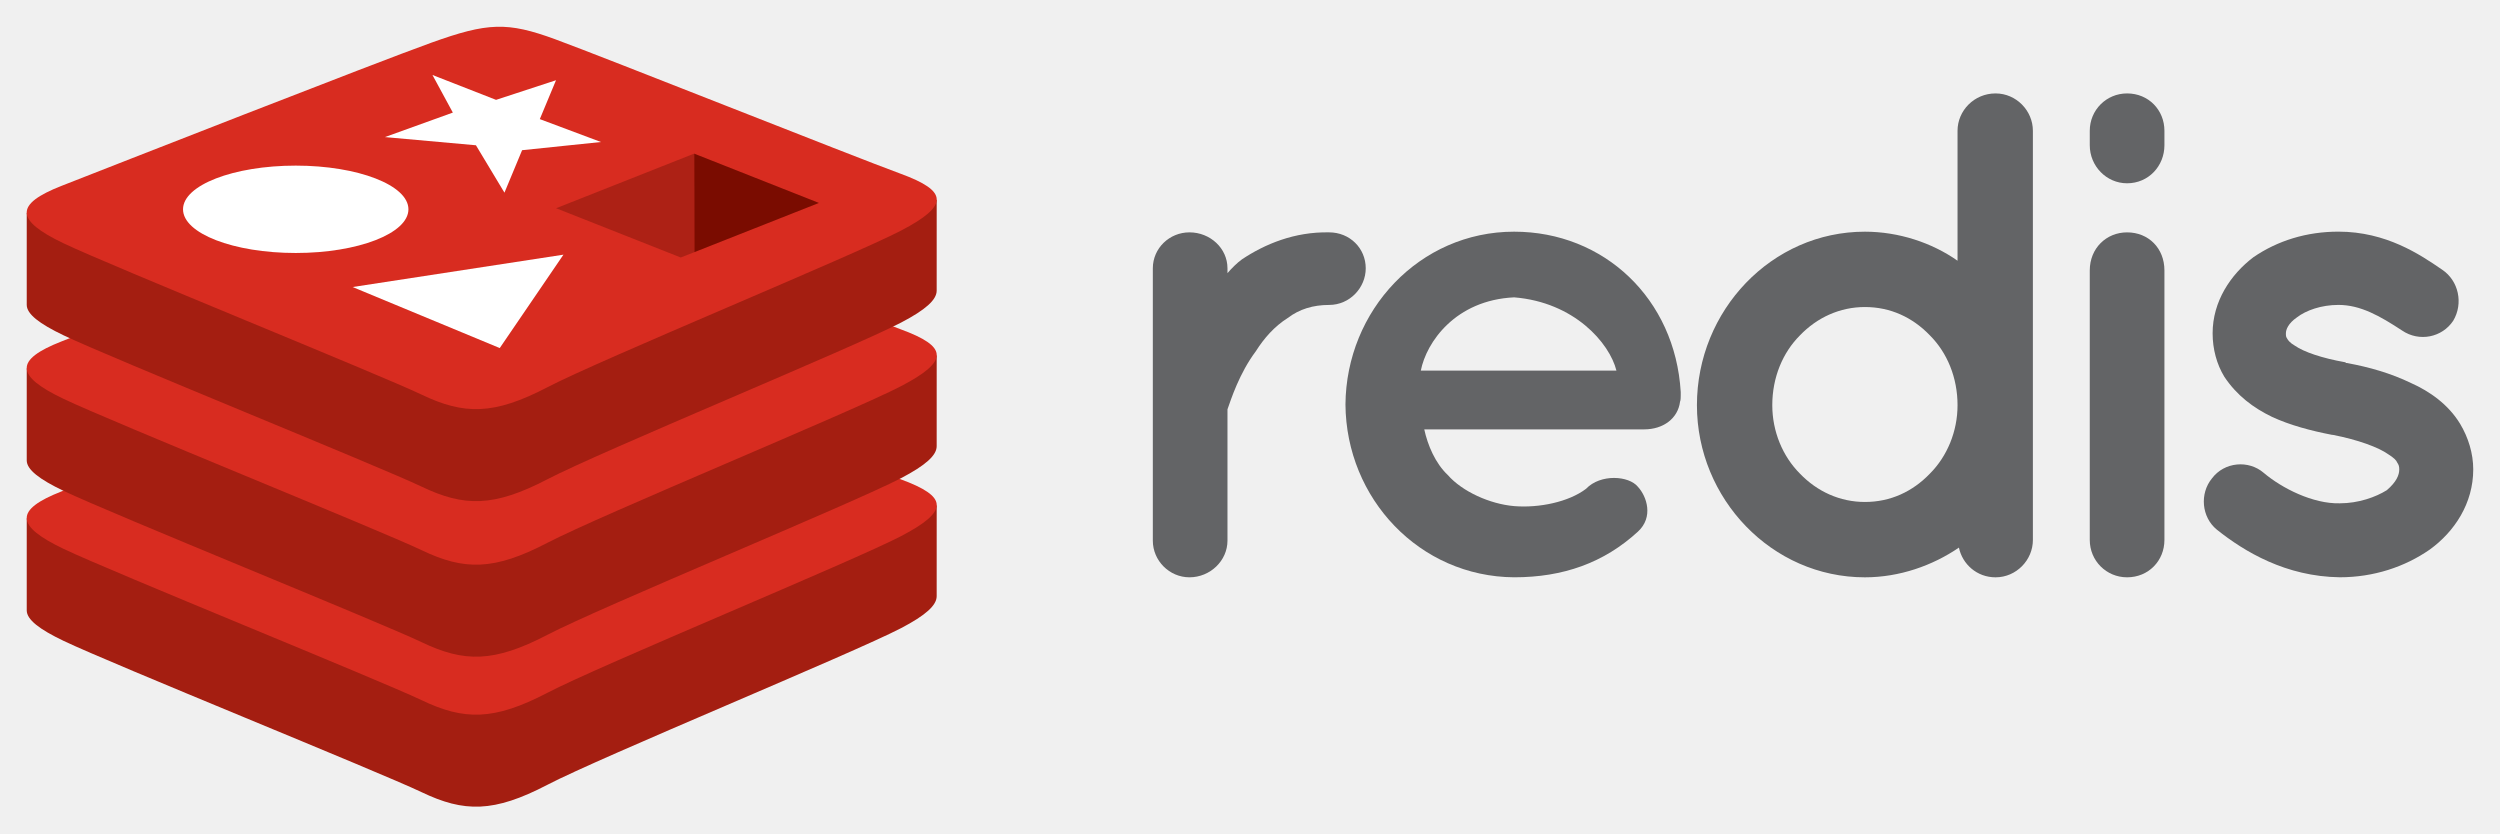
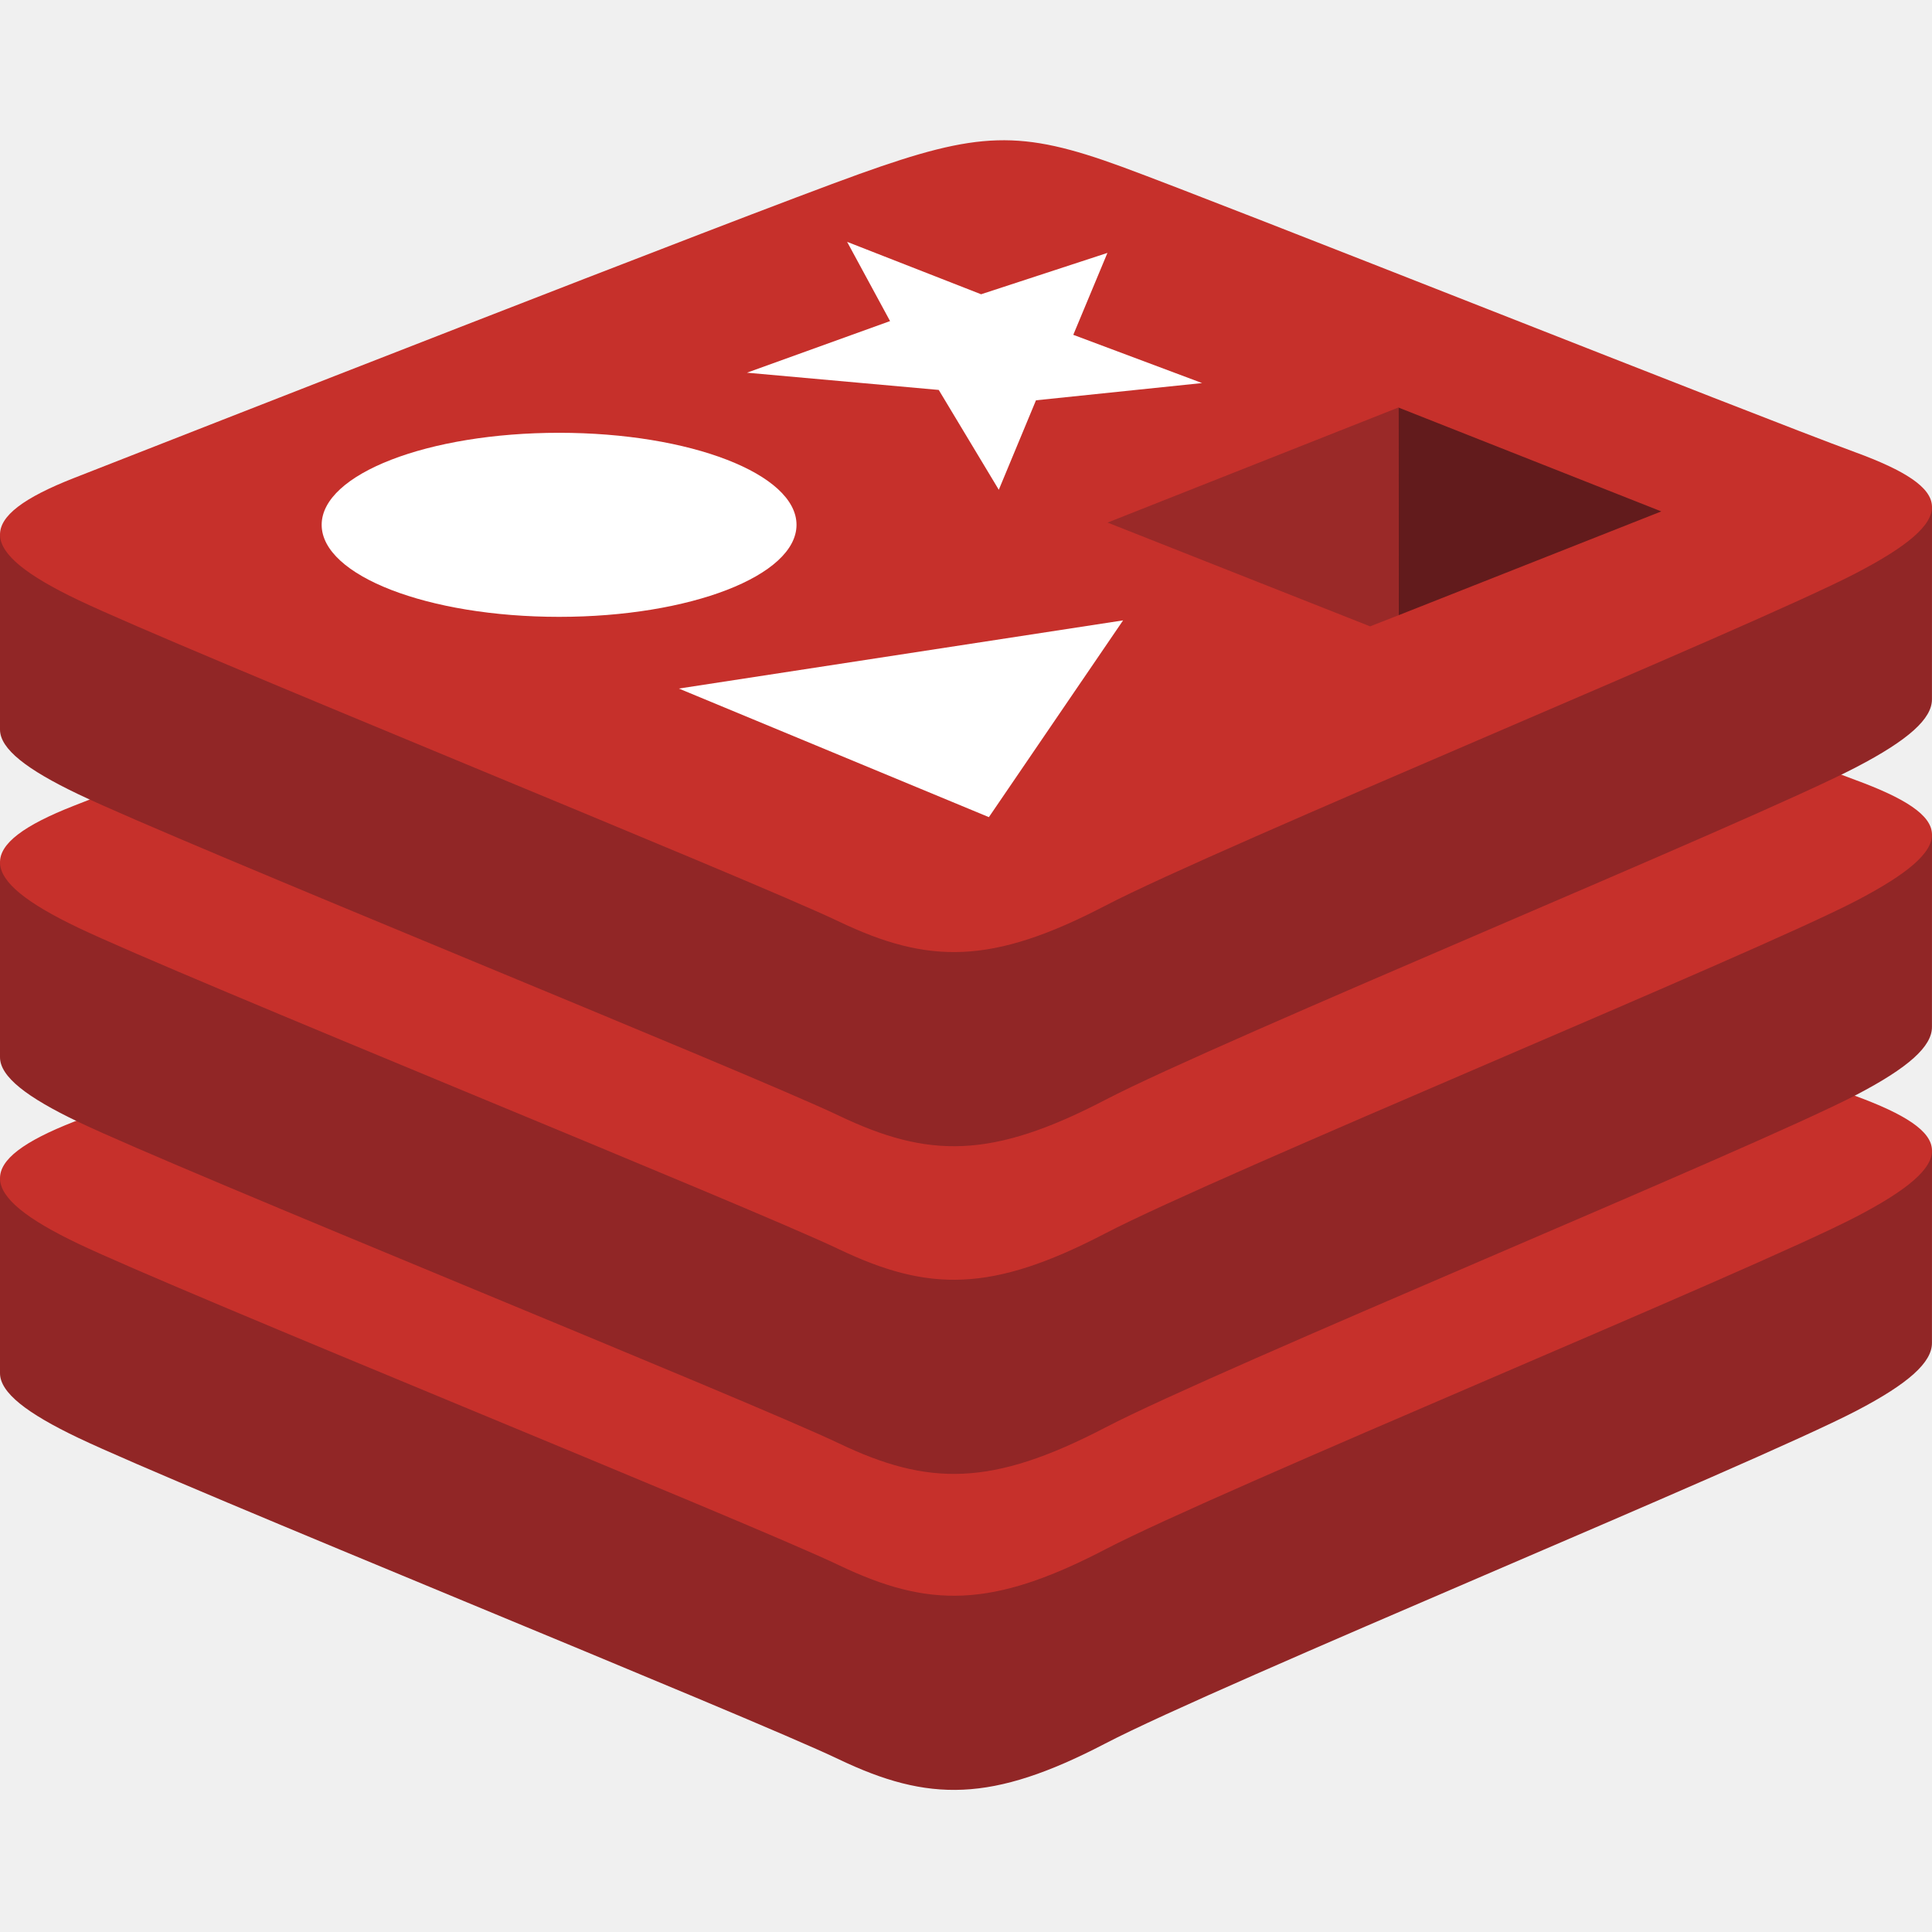
- <svg xmlns="http://www.w3.org/2000/svg" enable-background="new 0 0 800 600" xml:space="preserve" height="155.8" viewBox="0 0 467.357 155.798" width="467.36" version="1.1" y="0px" x="0px">
-   <g transform="translate(-166.3259,-222.113)">
-     <path fill="#636466" d="m421.64,272.27c0,3.619-2.973,6.849-6.85,6.849-2.973,0-5.557,0.776-7.754,2.456-2.455,1.552-4.394,3.748-5.944,6.203-3.102,4.136-4.651,9.046-5.298,10.854v24.554c0,3.748-3.23,6.85-7.107,6.85-3.748,0-6.849-3.102-6.849-6.85v-50.916c0-3.748,3.101-6.72,6.849-6.72,3.877,0,7.107,2.973,7.107,6.72v0.905c0.775-0.905,1.809-1.938,2.714-2.585,4.265-2.842,9.821-5.169,16.282-5.04,3.877,0,6.85,2.973,6.85,6.72z" />
-     <path fill="#636466" d="m417.85,297.73c0.13-17.575,13.828-32.307,31.531-32.307,16.8,0,30.11,12.535,31.145,29.98v0.646c0,0.259,0,0.904-0.129,1.163-0.389,3.102-3.102,5.17-6.721,5.17h-41.094c0.646,2.973,2.067,6.332,4.394,8.529,2.714,3.102,7.883,5.426,12.405,5.814,4.652,0.387,10.209-0.775,13.44-3.23,2.713-2.844,8.012-2.455,9.692-0.389,1.68,1.811,2.972,5.688,0,8.4-6.333,5.814-13.957,8.529-23.133,8.529-17.702-0.127-31.4-14.73-31.53-32.305zm14.086-6.332h36.571c-1.292-5.169-7.883-12.793-19.126-13.698-10.983,0.516-16.411,8.4-17.445,13.698z" />
-     <path fill="#636466" d="m546.36,323.06c0,3.748-3.102,6.979-6.979,6.979-3.489,0-6.202-2.455-6.849-5.557-4.91,3.359-11.113,5.557-17.575,5.557-17.445,0-31.402-14.732-31.402-32.178,0-17.705,13.957-32.437,31.402-32.437,6.333,0,12.535,2.067,17.316,5.427v-24.294c0-3.748,3.102-6.979,7.107-6.979,3.877,0,6.979,3.231,6.979,6.979v51.174,0.13,25.199zm-31.402-43.55c-4.652,0-8.917,1.938-12.146,5.298-3.231,3.231-5.17,7.882-5.17,13.052,0,4.91,1.938,9.562,5.17,12.793,3.229,3.361,7.494,5.299,12.146,5.299,4.781,0,8.917-1.938,12.147-5.299,3.23-3.23,5.169-7.883,5.169-12.793,0-5.17-1.938-9.821-5.169-13.052-3.23-3.36-7.366-5.298-12.147-5.298z" />
-     <path fill="#636466" d="m570.95,249.27c0,3.877-2.972,7.107-6.979,7.107-3.877,0-6.978-3.23-6.978-7.107v-2.714c0-3.877,3.101-6.979,6.978-6.979,4.007,0,6.979,3.102,6.979,6.979v2.714zm0,23.39v50.399c0,3.877-2.972,6.979-6.979,6.979-3.877,0-6.978-3.102-6.978-6.979v-50.399c0-4.135,3.101-7.108,6.978-7.108,4.008,0,6.979,2.973,6.979,7.108z" />
-     <path fill="#636466" d="m579.83,311.55c2.326-3.1,6.85-3.488,9.692-1.033,3.36,2.844,9.176,5.814,14.215,5.686,3.489,0,6.72-1.162,8.788-2.455,1.809-1.551,2.325-2.842,2.325-3.877,0-0.646-0.129-0.904-0.387-1.293-0.13-0.387-0.646-0.904-1.681-1.549-1.809-1.293-5.686-2.715-10.338-3.619h-0.129c-4.007-0.775-7.884-1.809-11.243-3.361-3.489-1.679-6.591-4.005-8.917-7.494-1.421-2.326-2.196-5.169-2.196-8.141,0-5.945,3.36-10.985,7.624-14.216,4.523-3.101,9.951-4.781,15.896-4.781,8.916,0,15.248,4.265,19.384,7.107,3.102,2.068,4.006,6.333,2.067,9.562-2.067,3.102-6.332,4.007-9.562,1.81-4.135-2.713-7.754-4.782-11.889-4.782-3.231,0-6.074,1.034-7.754,2.326-1.68,1.164-2.067,2.327-2.067,2.973,0,0.516,0,0.646,0.258,1.033,0.13,0.258,0.517,0.775,1.422,1.292,1.681,1.163,5.04,2.326,9.434,3.102l0.129,0.13h0.13c4.265,0.774,8.271,1.938,12.018,3.747,3.489,1.551,6.979,4.006,9.176,7.624,1.551,2.584,2.455,5.557,2.455,8.529,0,6.332-3.489,11.631-8.142,14.99-4.652,3.23-10.468,5.17-16.8,5.17-10.079-0.129-17.833-4.781-23.002-8.916-2.844-2.326-3.231-6.721-0.906-9.564z" />
-     <path fill="#a41e11" d="m334.77,339.54c-9.078,4.732-56.106,24.068-66.118,29.287-10.012,5.221-15.574,5.17-23.483,1.389s-57.955-23.996-66.97-28.305c-4.506-2.154-6.875-3.971-6.875-5.688v-17.195s65.153-14.184,75.672-17.957c10.518-3.774,14.167-3.91,23.118-0.631,8.952,3.279,62.474,12.936,71.321,16.176,0,0-0.004,15.357-0.004,16.951,0.001,1.7-2.04,3.565-6.661,5.973z" />
-     <path fill="#d82c20" d="m334.77,322.34c-9.078,4.73-56.106,24.068-66.118,29.287-10.012,5.221-15.574,5.17-23.483,1.389-7.91-3.779-57.955-23.998-66.97-28.305-9.015-4.309-9.204-7.275-0.348-10.742,8.855-3.469,58.626-22.996,69.146-26.77,10.518-3.772,14.167-3.91,23.118-0.63,8.952,3.279,55.699,21.886,64.545,25.126,8.848,3.243,9.188,5.913,0.11,10.645z" />
-     <path fill="#a41e11" d="m334.77,311.5c-9.078,4.732-56.106,24.068-66.118,29.289-10.012,5.219-15.574,5.168-23.483,1.387-7.91-3.779-57.955-23.996-66.97-28.305-4.506-2.154-6.875-3.969-6.875-5.686v-17.197s65.153-14.183,75.672-17.957c10.518-3.773,14.167-3.91,23.118-0.631,8.952,3.279,62.474,12.934,71.321,16.175,0,0-0.004,15.357-0.004,16.953,0.001,1.699-2.04,3.564-6.661,5.972z" />
-     <path fill="#d82c20" d="m334.77,294.3c-9.078,4.732-56.106,24.068-66.118,29.289-10.012,5.219-15.574,5.168-23.483,1.387-7.91-3.779-57.955-23.997-66.97-28.305s-9.204-7.274-0.348-10.743c8.855-3.467,58.626-22.995,69.146-26.768,10.518-3.773,14.167-3.91,23.118-0.631,8.952,3.279,55.699,21.885,64.545,25.126,8.848,3.242,9.188,5.913,0.11,10.645z" />
-     <path fill="#a41e11" d="m334.77,282.42c-9.078,4.732-56.106,24.069-66.118,29.29-10.012,5.219-15.574,5.168-23.483,1.387-7.91-3.779-57.955-23.997-66.97-28.305-4.506-2.154-6.875-3.97-6.875-5.686v-17.197s65.153-14.183,75.672-17.956c10.518-3.774,14.167-3.91,23.118-0.631,8.952,3.279,62.474,12.934,71.321,16.175,0,0-0.004,15.357-0.004,16.952,0.001,1.698-2.04,3.563-6.661,5.971z" />
-     <path fill="#d82c20" d="m334.77,265.22c-9.078,4.732-56.106,24.069-66.118,29.289-10.012,5.219-15.574,5.168-23.483,1.388s-57.955-23.997-66.97-28.305-9.204-7.275-0.348-10.743c8.855-3.468,58.626-22.994,69.146-26.768,10.518-3.774,14.167-3.91,23.118-0.63,8.952,3.279,55.699,21.885,64.545,25.126,8.848,3.24,9.188,5.912,0.11,10.643z" />
-     <polygon points="278.67,248.66,263.93,250.19,260.63,258.13,255.3,249.27,238.28,247.74,250.98,243.16,247.17,236.13,259.06,240.78,270.27,237.11,267.24,244.38" fill="#FFF" />
-     <polygon points="259.75,287.18,232.24,275.77,271.66,269.72" fill="#FFF" />
-     <ellipse d="m 242.681,261.241 c 0,4.511 -9.433,8.167 -21.069,8.167 -11.636,0 -21.069,-3.656 -21.069,-8.167 0,-4.511 9.433,-8.167 21.069,-8.167 11.636,0 21.069,3.656 21.069,8.167 z" cx="221.61" rx="21.069" ry="8.167" cy="261.24" fill="#FFF" />
-     <polygon points="296.09,250.83,319.42,260.05,296.11,269.26" fill="#7a0c00" />
-     <polygon points="270.28,261.04,296.09,250.83,296.11,269.26,293.58,270.25" fill="#ad2115" />
-   </g>
+ <svg xmlns="http://www.w3.org/2000/svg" width="800px" height="800px" viewBox="0 -18 256 256" preserveAspectRatio="xMinYMin meet">
+   <path d="M245.97 168.943c-13.662 7.121-84.434 36.22-99.501 44.075-15.067 7.856-23.437 7.78-35.34 2.09-11.902-5.69-87.216-36.112-100.783-42.597C3.566 169.271 0 166.535 0 163.951v-25.876s98.05-21.345 113.879-27.024c15.828-5.679 21.32-5.884 34.79-.95 13.472 4.936 94.018 19.468 107.331 24.344l-.006 25.51c.002 2.558-3.07 5.364-10.024 8.988" fill="#912626" />
+   <path d="M245.965 143.22c-13.661 7.118-84.431 36.218-99.498 44.072-15.066 7.857-23.436 7.78-35.338 2.09-11.903-5.686-87.214-36.113-100.78-42.594-13.566-6.485-13.85-10.948-.524-16.166 13.326-5.22 88.224-34.605 104.055-40.284 15.828-5.677 21.319-5.884 34.789-.948 13.471 4.934 83.819 32.935 97.13 37.81 13.316 4.881 13.827 8.9.166 16.02" fill="#C6302B" />
+   <path d="M245.97 127.074c-13.662 7.122-84.434 36.22-99.501 44.078-15.067 7.853-23.437 7.777-35.34 2.087-11.903-5.687-87.216-36.112-100.783-42.597C3.566 127.402 0 124.67 0 122.085V96.206s98.05-21.344 113.879-27.023c15.828-5.679 21.32-5.885 34.79-.95C162.142 73.168 242.688 87.697 256 92.574l-.006 25.513c.002 2.557-3.07 5.363-10.024 8.987" fill="#912626" />
+   <path d="M245.965 101.351c-13.661 7.12-84.431 36.218-99.498 44.075-15.066 7.854-23.436 7.777-35.338 2.087-11.903-5.686-87.214-36.112-100.78-42.594-13.566-6.483-13.85-10.947-.524-16.167C23.151 83.535 98.05 54.148 113.88 48.47c15.828-5.678 21.319-5.884 34.789-.949 13.471 4.934 83.819 32.933 97.13 37.81 13.316 4.88 13.827 8.9.166 16.02" fill="#C6302B" />
+   <path d="M245.97 83.653c-13.662 7.12-84.434 36.22-99.501 44.078-15.067 7.854-23.437 7.777-35.34 2.087-11.903-5.687-87.216-36.113-100.783-42.595C3.566 83.98 0 81.247 0 78.665v-25.88s98.05-21.343 113.879-27.021c15.828-5.68 21.32-5.884 34.79-.95C162.142 29.749 242.688 44.278 256 49.155l-.006 25.512c.002 2.555-3.07 5.361-10.024 8.986" fill="#912626" />
+   <path d="M245.965 57.93c-13.661 7.12-84.431 36.22-99.498 44.074-15.066 7.854-23.436 7.777-35.338 2.09C99.227 98.404 23.915 67.98 10.35 61.497-3.217 55.015-3.5 50.55 9.825 45.331 23.151 40.113 98.05 10.73 113.88 5.05c15.828-5.679 21.319-5.883 34.789-.948 13.471 4.935 83.819 32.934 97.13 37.811 13.316 4.876 13.827 8.897.166 16.017" fill="#C6302B" />
+   <path d="M159.283 32.757l-22.01 2.285-4.927 11.856-7.958-13.23-25.415-2.284 18.964-6.839-5.69-10.498 17.755 6.944 16.738-5.48-4.524 10.855 17.067 6.391M131.032 90.275L89.955 73.238l58.86-9.035-17.783 26.072M74.082 39.347c17.375 0 31.46 5.46 31.46 12.194 0 6.736-14.085 12.195-31.46 12.195s-31.46-5.46-31.46-12.195c0-6.734 14.085-12.194 31.46-12.194" fill="#FFF" />
+   <path d="M185.295 35.998l34.836 13.766-34.806 13.753-.03-27.52" fill="#621B1C" />
+   <path d="M146.755 51.243l38.54-15.245.03 27.519-3.779 1.478-34.791-13.752" fill="#9A2928" />
</svg>
